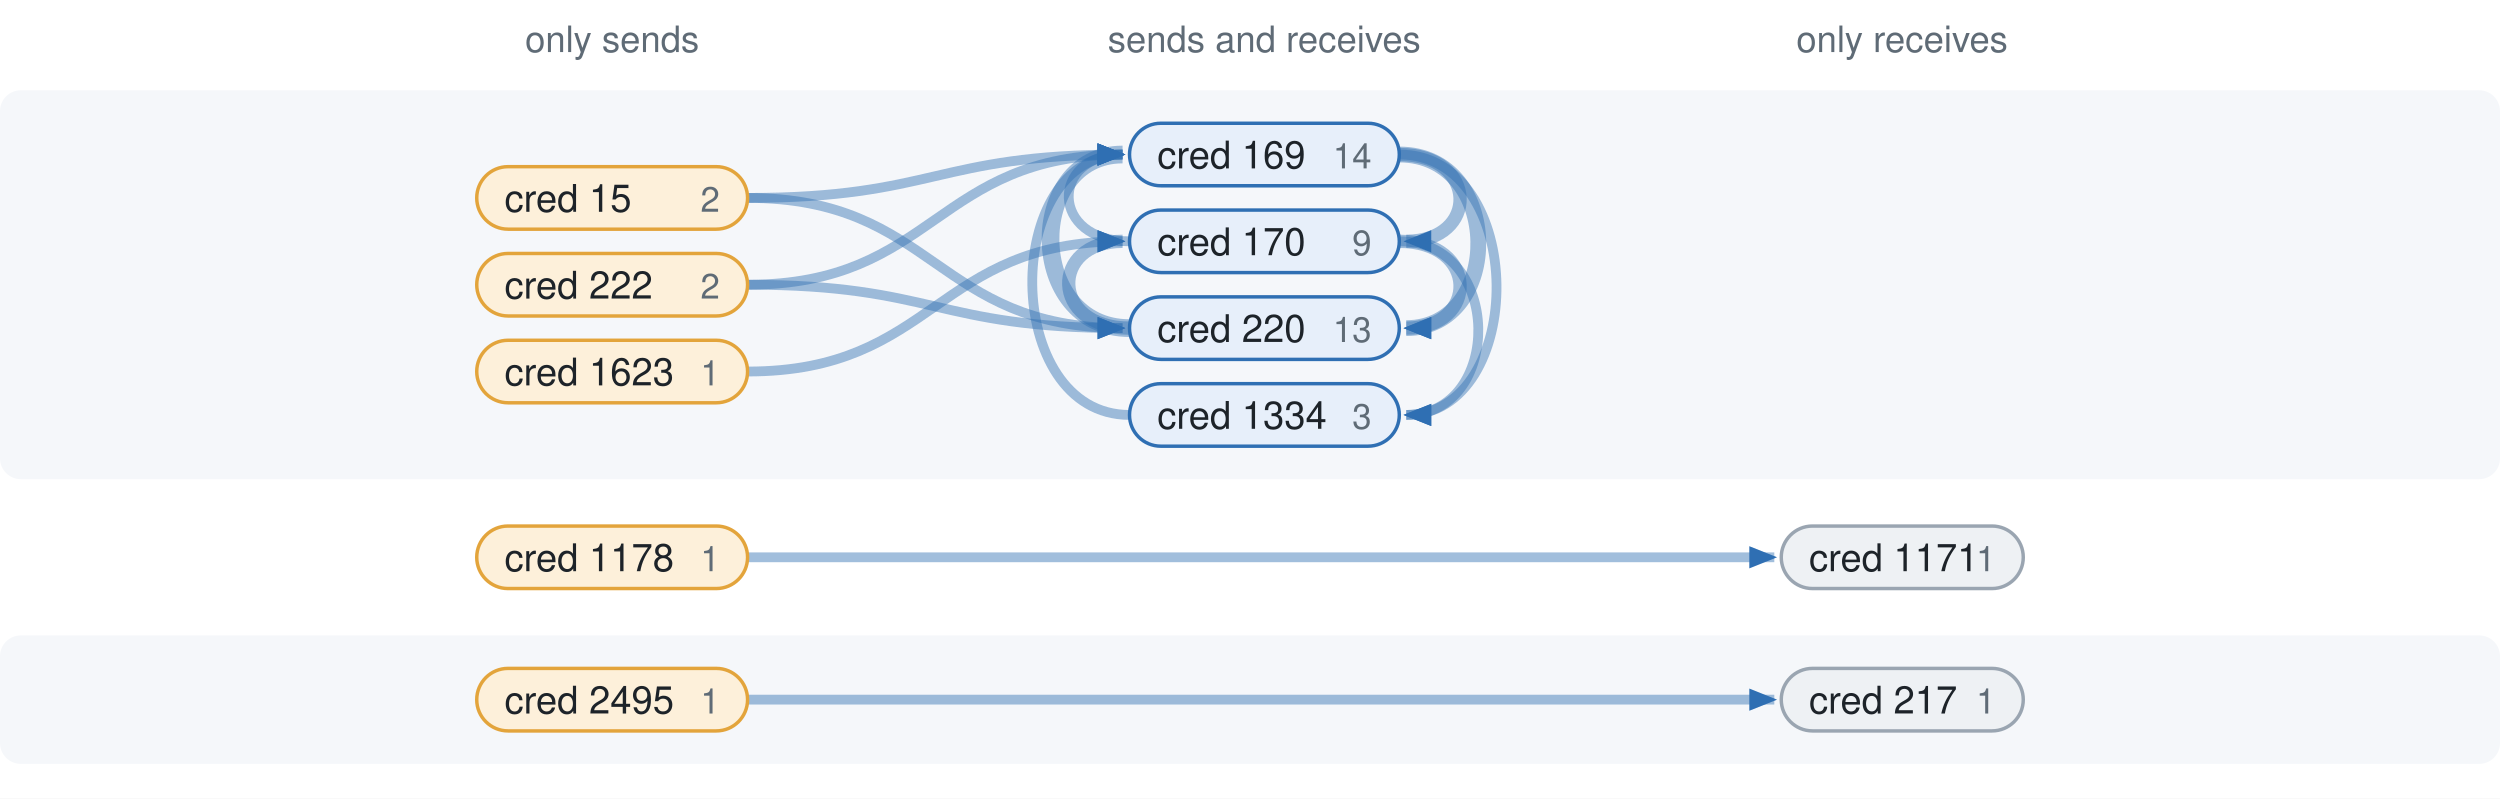
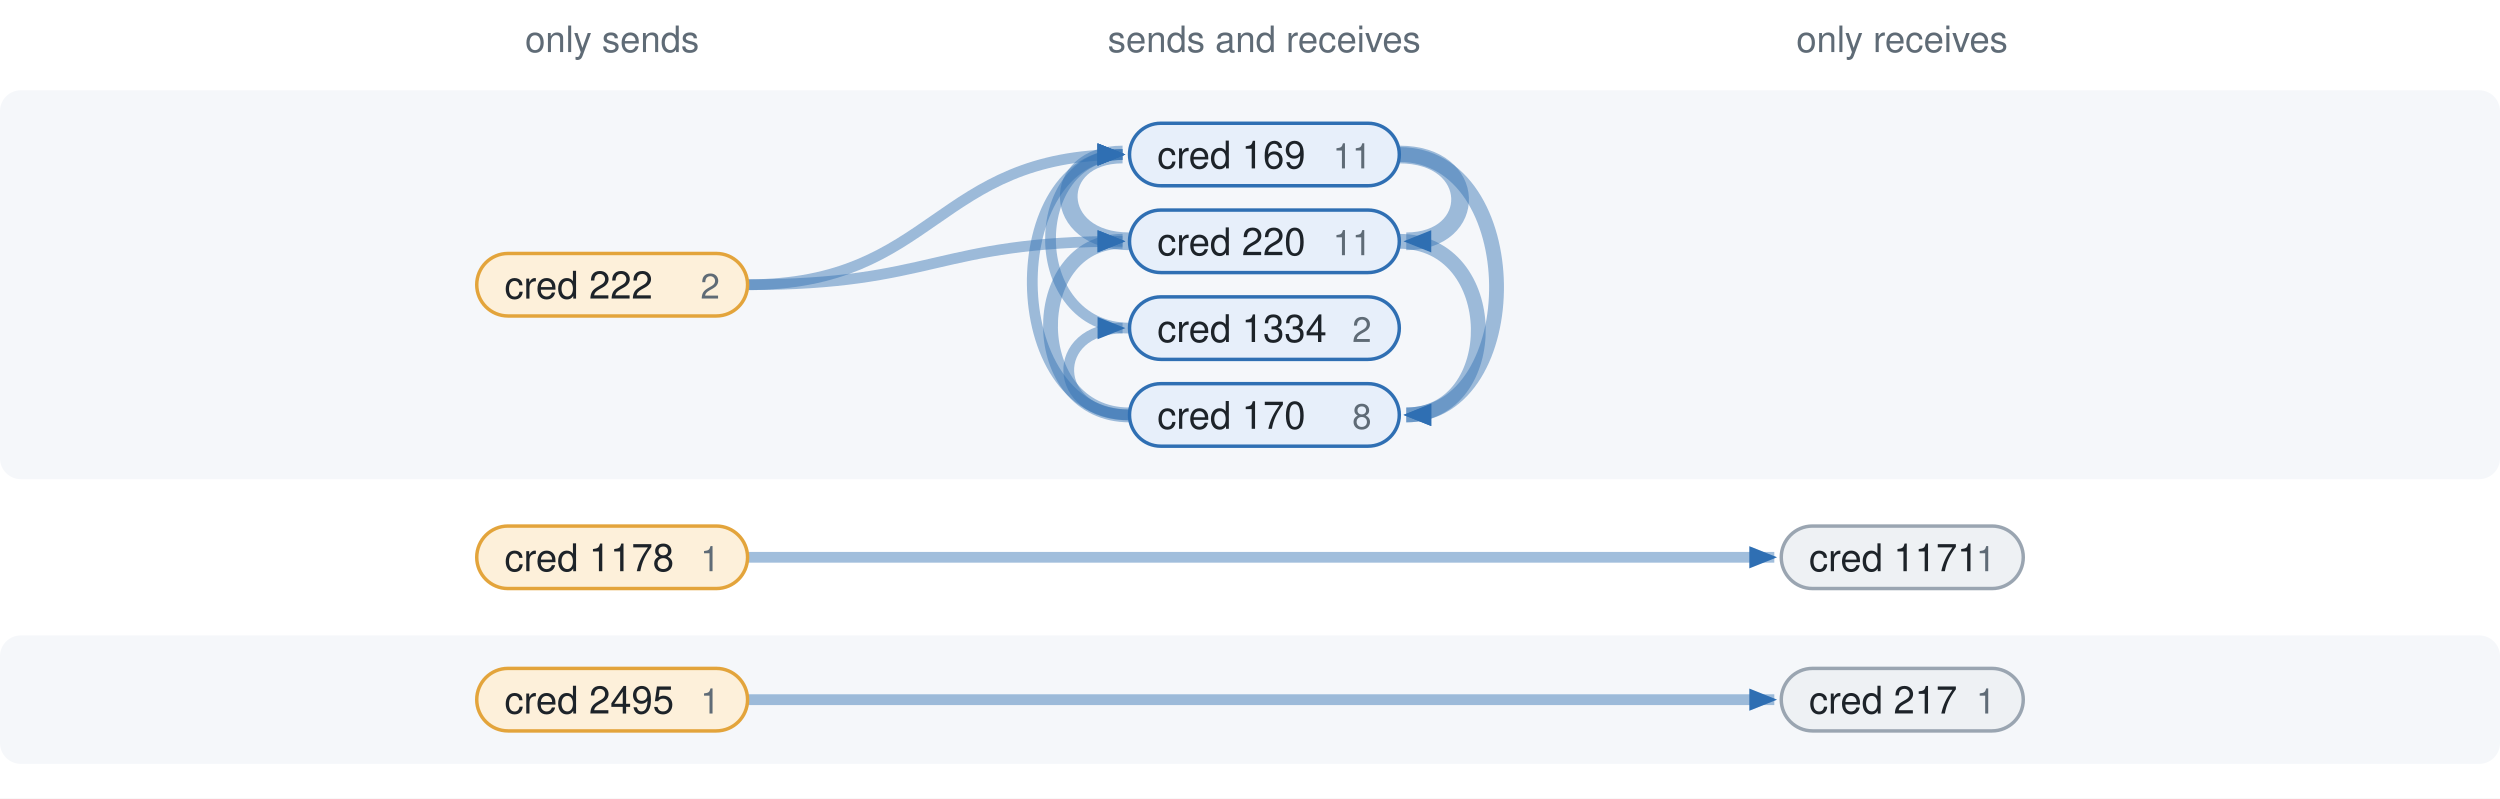
<svg xmlns="http://www.w3.org/2000/svg" width="720" height="230" viewBox="0 0 720 230" role="img" aria-label="Who talked to whom">
  <rect width="720" height="230" fill="#fff" />
  <defs>
    <marker id="ah" viewBox="0 0 10 10" refX="9" refY="5" markerUnits="userSpaceOnUse" markerWidth="8" markerHeight="8" orient="auto">
      <path d="M0,1L10,5L0,9z" fill="#2f6fb3" />
    </marker>
  </defs>
  <rect x="0" y="26" width="720" height="112" rx="6" fill="#f5f7fa" />
  <rect x="0" y="142" width="720" height="37" rx="6" fill="#fff" />
  <rect x="0" y="183" width="720" height="37" rx="6" fill="#f5f7fa" />
  <text x="176.3" y="15.0" font-family="Helvetica, Arial, sans-serif" font-size="10.5" fill="#5f6b76" text-anchor="middle" font-weight="normal">only sends</text>
  <text x="364.1" y="15.0" font-family="Helvetica, Arial, sans-serif" font-size="10.5" fill="#5f6b76" text-anchor="middle" font-weight="normal">sends and receives</text>
  <text x="547.8" y="15.0" font-family="Helvetica, Arial, sans-serif" font-size="10.5" fill="#5f6b76" text-anchor="middle" font-weight="normal">only receives</text>
-   <path d="M325.3,94.5 C295.3,94.5 295.3,44.5 323.3,44.5" fill="none" stroke="#2f6fb3" stroke-opacity=".45" stroke-width="5.10" marker-end="url(#ah)" />
-   <path d="M403.0,44.5 C433.0,44.5 433.0,94.5 405.0,94.5" fill="none" stroke="#2f6fb3" stroke-opacity=".45" stroke-width="4.55" marker-end="url(#ah)" />
-   <path d="M403.0,44.5 C426.0,44.5 426.0,69.5 405.0,69.5" fill="none" stroke="#2f6fb3" stroke-opacity=".45" stroke-width="3.83" marker-end="url(#ah)" />
-   <path d="M403.0,69.5 C426.0,69.5 426.0,94.5 405.0,94.5" fill="none" stroke="#2f6fb3" stroke-opacity=".45" stroke-width="3.83" marker-end="url(#ah)" />
-   <path d="M325.3,94.5 C302.3,94.5 302.3,69.5 323.3,69.5" fill="none" stroke="#2f6fb3" stroke-opacity=".45" stroke-width="3.83" marker-end="url(#ah)" />
-   <path d="M215.3,57.0 C269.3,57.0 269.3,44.5 323.3,44.5" fill="none" stroke="#2f6fb3" stroke-opacity=".45" stroke-width="2.82" marker-end="url(#ah)" />
-   <path d="M215.3,82.0 C269.3,82.0 269.3,94.5 323.3,94.5" fill="none" stroke="#2f6fb3" stroke-opacity=".45" stroke-width="2.82" marker-end="url(#ah)" />
-   <path d="M215.3,82.0 C269.3,82.0 269.3,44.5 323.3,44.5" fill="none" stroke="#2f6fb3" stroke-opacity=".45" stroke-width="2.82" marker-end="url(#ah)" />
-   <path d="M215.3,57.0 C269.3,57.0 269.3,94.5 323.3,94.5" fill="none" stroke="#2f6fb3" stroke-opacity=".45" stroke-width="2.82" marker-end="url(#ah)" />
-   <path d="M215.3,160.5 C363.1,160.5 363.1,160.5 511.0,160.5" fill="none" stroke="#2f6fb3" stroke-opacity=".45" stroke-width="2.82" marker-end="url(#ah)" />
-   <path d="M403.0,44.5 C440.0,44.5 440.0,119.5 405.0,119.5" fill="none" stroke="#2f6fb3" stroke-opacity=".45" stroke-width="2.82" marker-end="url(#ah)" />
-   <path d="M403.0,69.5 C433.0,69.5 433.0,119.5 405.0,119.5" fill="none" stroke="#2f6fb3" stroke-opacity=".45" stroke-width="2.82" marker-end="url(#ah)" />
-   <path d="M325.3,119.5 C288.3,119.5 288.3,44.5 323.3,44.5" fill="none" stroke="#2f6fb3" stroke-opacity=".45" stroke-width="2.82" marker-end="url(#ah)" />
-   <path d="M215.3,107.0 C269.3,107.0 269.3,69.5 323.3,69.5" fill="none" stroke="#2f6fb3" stroke-opacity=".45" stroke-width="2.82" marker-end="url(#ah)" />
-   <path d="M325.3,69.5 C302.3,69.5 302.3,44.5 323.3,44.5" fill="none" stroke="#2f6fb3" stroke-opacity=".45" stroke-width="2.82" marker-end="url(#ah)" />
-   <path d="M215.3,201.5 C363.1,201.5 363.1,201.5 511.0,201.5" fill="none" stroke="#2f6fb3" stroke-opacity=".45" stroke-width="2.82" marker-end="url(#ah)" />
-   <rect x="325.3" y="85.5" width="77.7" height="18" rx="9" fill="#e7effa" stroke="#2f6fb3" />
-   <text x="333.3" y="98.5" font-family="Helvetica, Arial, sans-serif" font-size="11" fill="#1d2329" text-anchor="start" font-weight="normal">cred 220</text>
-   <text x="395.0" y="98.5" font-family="Helvetica, Arial, sans-serif" font-size="10" fill="#5f6b76" text-anchor="end" font-weight="normal">13</text>
+   <path d="M403.0,44.5 C426.0,44.5 426.0,69.5 405.0,69.5" fill="none" stroke="#2f6fb3" stroke-opacity=".45" stroke-width="5.10" marker-end="url(#ah)" />
+   <path d="M325.3,69.5 C302.3,69.5 302.3,44.5 323.3,44.5" fill="none" stroke="#2f6fb3" stroke-opacity=".45" stroke-width="5.10" marker-end="url(#ah)" />
+   <path d="M403.0,44.5 C440.0,44.5 440.0,119.5 405.0,119.5" fill="none" stroke="#2f6fb3" stroke-opacity=".45" stroke-width="4.27" marker-end="url(#ah)" />
+   <path d="M325.3,119.5 C295.3,119.5 295.3,69.5 323.3,69.5" fill="none" stroke="#2f6fb3" stroke-opacity=".45" stroke-width="4.27" marker-end="url(#ah)" />
+   <path d="M403.0,69.5 C433.0,69.5 433.0,119.5 405.0,119.5" fill="none" stroke="#2f6fb3" stroke-opacity=".45" stroke-width="4.27" marker-end="url(#ah)" />
+   <path d="M215.3,82.0 C269.3,82.0 269.3,69.5 323.3,69.5" fill="none" stroke="#2f6fb3" stroke-opacity=".45" stroke-width="3.10" marker-end="url(#ah)" />
+   <path d="M215.3,82.0 C269.3,82.0 269.3,44.5 323.3,44.5" fill="none" stroke="#2f6fb3" stroke-opacity=".45" stroke-width="3.10" marker-end="url(#ah)" />
+   <path d="M215.3,160.5 C363.1,160.5 363.1,160.5 511.0,160.5" fill="none" stroke="#2f6fb3" stroke-opacity=".45" stroke-width="3.10" marker-end="url(#ah)" />
+   <path d="M325.3,119.5 C302.3,119.5 302.3,94.5 323.3,94.5" fill="none" stroke="#2f6fb3" stroke-opacity=".45" stroke-width="3.10" marker-end="url(#ah)" />
+   <path d="M325.3,94.5 C295.3,94.5 295.3,44.5 323.3,44.5" fill="none" stroke="#2f6fb3" stroke-opacity=".45" stroke-width="3.10" marker-end="url(#ah)" />
+   <path d="M325.3,119.5 C288.3,119.5 288.3,44.5 323.3,44.5" fill="none" stroke="#2f6fb3" stroke-opacity=".45" stroke-width="3.10" marker-end="url(#ah)" />
+   <path d="M215.3,201.5 C363.1,201.5 363.1,201.5 511.0,201.5" fill="none" stroke="#2f6fb3" stroke-opacity=".45" stroke-width="3.10" marker-end="url(#ah)" />
  <rect x="325.3" y="35.5" width="77.7" height="18" rx="9" fill="#e7effa" stroke="#2f6fb3" />
  <text x="333.3" y="48.5" font-family="Helvetica, Arial, sans-serif" font-size="11" fill="#1d2329" text-anchor="start" font-weight="normal">cred 169</text>
-   <text x="395.0" y="48.5" font-family="Helvetica, Arial, sans-serif" font-size="10" fill="#5f6b76" text-anchor="end" font-weight="normal">14</text>
+   <text x="395.0" y="48.5" font-family="Helvetica, Arial, sans-serif" font-size="10" fill="#5f6b76" text-anchor="end" font-weight="normal">11</text>
  <rect x="325.3" y="60.5" width="77.7" height="18" rx="9" fill="#e7effa" stroke="#2f6fb3" />
-   <text x="333.3" y="73.5" font-family="Helvetica, Arial, sans-serif" font-size="11" fill="#1d2329" text-anchor="start" font-weight="normal">cred 170</text>
-   <text x="395.0" y="73.5" font-family="Helvetica, Arial, sans-serif" font-size="10" fill="#5f6b76" text-anchor="end" font-weight="normal">9</text>
-   <rect x="137.3" y="48.0" width="78.0" height="18" rx="9" fill="#fdf0da" stroke="#e3a43b" />
-   <text x="145.3" y="61.0" font-family="Helvetica, Arial, sans-serif" font-size="11" fill="#1d2329" text-anchor="start" font-weight="normal">cred 15</text>
-   <text x="207.3" y="61.0" font-family="Helvetica, Arial, sans-serif" font-size="10" fill="#5f6b76" text-anchor="end" font-weight="normal">2</text>
+   <text x="333.3" y="73.5" font-family="Helvetica, Arial, sans-serif" font-size="11" fill="#1d2329" text-anchor="start" font-weight="normal">cred 220</text>
+   <text x="395.0" y="73.5" font-family="Helvetica, Arial, sans-serif" font-size="10" fill="#5f6b76" text-anchor="end" font-weight="normal">11</text>
+   <rect x="325.3" y="110.5" width="77.7" height="18" rx="9" fill="#e7effa" stroke="#2f6fb3" />
+   <text x="333.3" y="123.5" font-family="Helvetica, Arial, sans-serif" font-size="11" fill="#1d2329" text-anchor="start" font-weight="normal">cred 170</text>
+   <text x="395.0" y="123.5" font-family="Helvetica, Arial, sans-serif" font-size="10" fill="#5f6b76" text-anchor="end" font-weight="normal">8</text>
  <rect x="137.3" y="73.0" width="78.0" height="18" rx="9" fill="#fdf0da" stroke="#e3a43b" />
  <text x="145.3" y="86.0" font-family="Helvetica, Arial, sans-serif" font-size="11" fill="#1d2329" text-anchor="start" font-weight="normal">cred 222</text>
  <text x="207.3" y="86.0" font-family="Helvetica, Arial, sans-serif" font-size="10" fill="#5f6b76" text-anchor="end" font-weight="normal">2</text>
  <rect x="137.3" y="151.5" width="78.0" height="18" rx="9" fill="#fdf0da" stroke="#e3a43b" />
  <text x="145.3" y="164.5" font-family="Helvetica, Arial, sans-serif" font-size="11" fill="#1d2329" text-anchor="start" font-weight="normal">cred 1178</text>
  <text x="207.3" y="164.5" font-family="Helvetica, Arial, sans-serif" font-size="10" fill="#5f6b76" text-anchor="end" font-weight="normal">1</text>
  <rect x="513.0" y="151.5" width="69.7" height="18" rx="9" fill="#eef1f4" stroke="#9aa5b1" />
  <text x="521.0" y="164.5" font-family="Helvetica, Arial, sans-serif" font-size="11" fill="#1d2329" text-anchor="start" font-weight="normal">cred 1171</text>
  <text x="574.7" y="164.5" font-family="Helvetica, Arial, sans-serif" font-size="10" fill="#5f6b76" text-anchor="end" font-weight="normal">1</text>
-   <rect x="325.3" y="110.5" width="77.7" height="18" rx="9" fill="#e7effa" stroke="#2f6fb3" />
-   <text x="333.3" y="123.5" font-family="Helvetica, Arial, sans-serif" font-size="11" fill="#1d2329" text-anchor="start" font-weight="normal">cred 1334</text>
-   <text x="395.0" y="123.5" font-family="Helvetica, Arial, sans-serif" font-size="10" fill="#5f6b76" text-anchor="end" font-weight="normal">3</text>
-   <rect x="137.3" y="98.0" width="78.0" height="18" rx="9" fill="#fdf0da" stroke="#e3a43b" />
-   <text x="145.3" y="111.0" font-family="Helvetica, Arial, sans-serif" font-size="11" fill="#1d2329" text-anchor="start" font-weight="normal">cred 1623</text>
-   <text x="207.3" y="111.0" font-family="Helvetica, Arial, sans-serif" font-size="10" fill="#5f6b76" text-anchor="end" font-weight="normal">1</text>
+   <rect x="325.3" y="85.5" width="77.7" height="18" rx="9" fill="#e7effa" stroke="#2f6fb3" />
+   <text x="333.3" y="98.5" font-family="Helvetica, Arial, sans-serif" font-size="11" fill="#1d2329" text-anchor="start" font-weight="normal">cred 1334</text>
+   <text x="395.0" y="98.5" font-family="Helvetica, Arial, sans-serif" font-size="10" fill="#5f6b76" text-anchor="end" font-weight="normal">2</text>
  <rect x="137.3" y="192.5" width="78.0" height="18" rx="9" fill="#fdf0da" stroke="#e3a43b" />
  <text x="145.3" y="205.5" font-family="Helvetica, Arial, sans-serif" font-size="11" fill="#1d2329" text-anchor="start" font-weight="normal">cred 2495</text>
  <text x="207.3" y="205.5" font-family="Helvetica, Arial, sans-serif" font-size="10" fill="#5f6b76" text-anchor="end" font-weight="normal">1</text>
  <rect x="513.0" y="192.5" width="69.7" height="18" rx="9" fill="#eef1f4" stroke="#9aa5b1" />
  <text x="521.0" y="205.5" font-family="Helvetica, Arial, sans-serif" font-size="11" fill="#1d2329" text-anchor="start" font-weight="normal">cred 217</text>
  <text x="574.7" y="205.5" font-family="Helvetica, Arial, sans-serif" font-size="10" fill="#5f6b76" text-anchor="end" font-weight="normal">1</text>
</svg>
